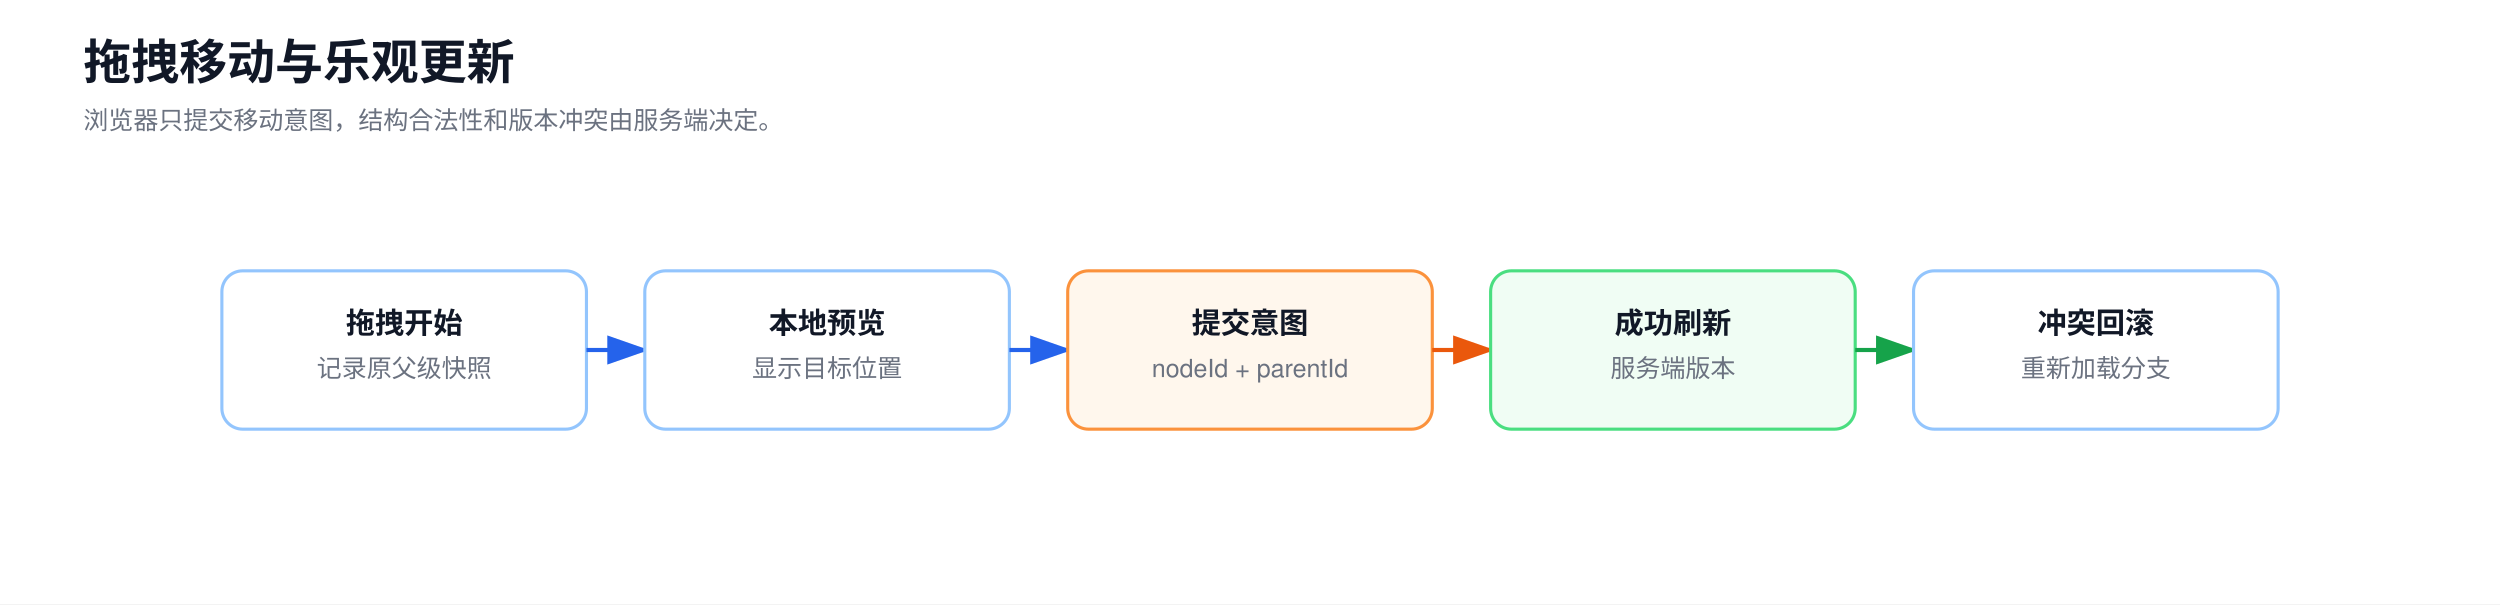
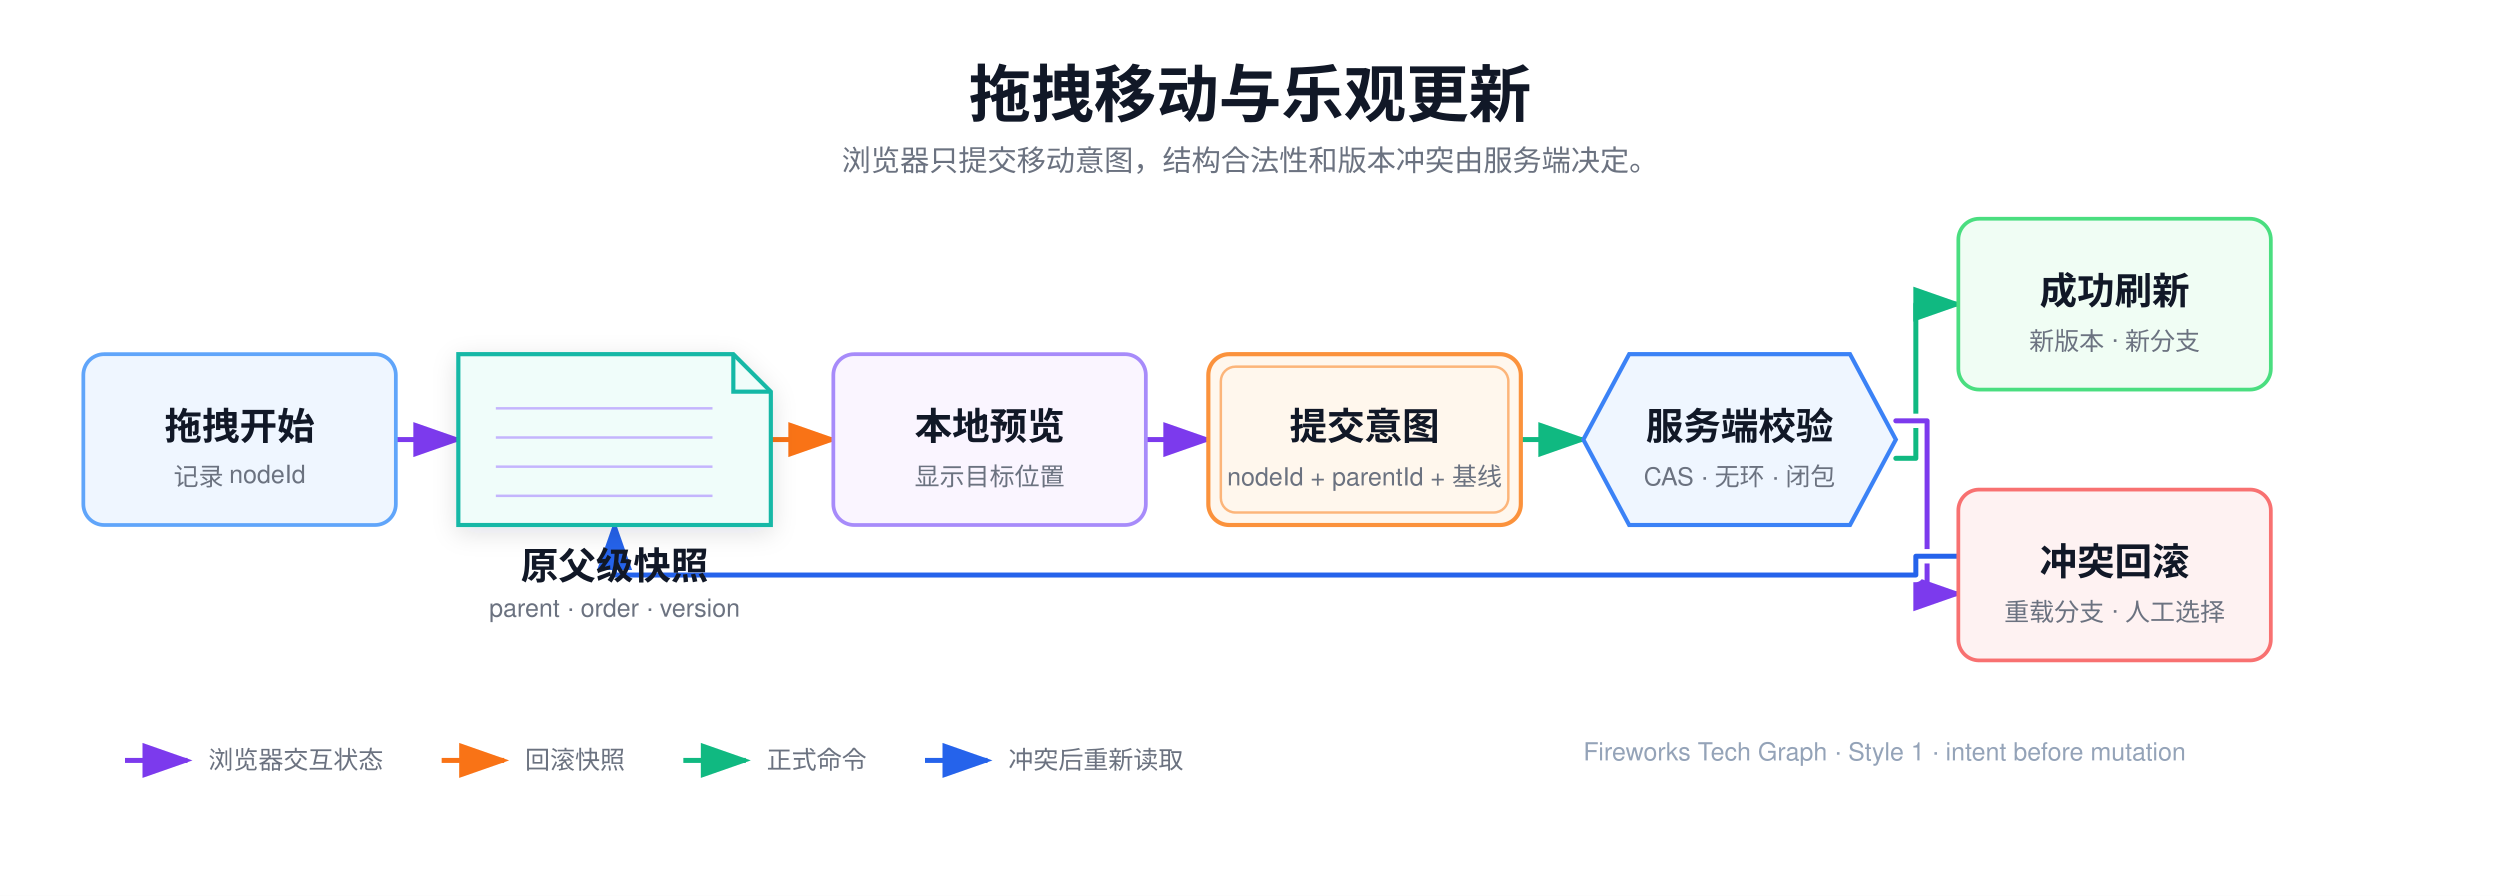
- <svg xmlns="http://www.w3.org/2000/svg" viewBox="0 0 1200 290" width="1200" height="290">
-   <style>text{font-family:'Helvetica Neue',Helvetica,Arial,'PingFang SC','Microsoft YaHei',sans-serif;fill:#111827} .muted{fill:#6b7280} .small{font-size:12px} .title{font-size:23px;font-weight:700} .node{font-size:14px;font-weight:600}</style>
+ <svg xmlns="http://www.w3.org/2000/svg" viewBox="0 0 1200 430" width="1200" height="430" data-generator="fireworks-tech-graph" data-schema-version="1" data-text-metrics="heuristic-v1" data-style-id="1" data-visual-theme="Flat Icon" data-diagram-type="flowchart" data-motion-scene="" data-semantic-profile="generic" data-semantic-valid="true" data-quality-profile="standard" data-max-bends-per-edge="12" data-max-total-bends="100" data-max-route-stretch="5.0" data-max-bridged-crossings="8" data-min-node-gap="0.0" data-min-container-gutter="0.0" data-min-label-clearance="2.0" data-min-segment-length="0.0">
  <defs>
-     <marker id="arrow-blue" markerWidth="10" markerHeight="7" refX="9" refY="3.5" orient="auto">
-       <polygon points="0 0,10 3.5,0 7" fill="#2563eb" />
+     <marker id="arrowA" markerWidth="10" markerHeight="7" refX="9" refY="3.5" orient="auto">
+       <polygon points="0 0, 10 3.5, 0 7" fill="#7c3aed" />
    </marker>
-     <marker id="arrow-purple" markerWidth="10" markerHeight="7" refX="9" refY="3.5" orient="auto">
-       <polygon points="0 0,10 3.5,0 7" fill="#9333ea" />
+     <marker id="arrowB" markerWidth="10" markerHeight="7" refX="9" refY="3.5" orient="auto">
+       <polygon points="0 0, 10 3.5, 0 7" fill="#10b981" />
    </marker>
-     <marker id="arrow-green" markerWidth="10" markerHeight="7" refX="9" refY="3.5" orient="auto">
-       <polygon points="0 0,10 3.5,0 7" fill="#16a34a" />
+     <marker id="arrowC" markerWidth="10" markerHeight="7" refX="9" refY="3.5" orient="auto">
+       <polygon points="0 0, 10 3.5, 0 7" fill="#2563eb" />
    </marker>
-     <marker id="arrow-orange" markerWidth="10" markerHeight="7" refX="9" refY="3.5" orient="auto">
-       <polygon points="0 0,10 3.5,0 7" fill="#ea580c" />
+     <marker id="arrowE" markerWidth="10" markerHeight="7" refX="9" refY="3.5" orient="auto">
+       <polygon points="0 0, 10 3.5, 0 7" fill="#f97316" />
    </marker>
-     <marker id="arrow-red" markerWidth="10" markerHeight="7" refX="9" refY="3.5" orient="auto">
-       <polygon points="0 0,10 3.5,0 7" fill="#dc2626" />
+     <marker id="arrowF" markerWidth="10" markerHeight="7" refX="9" refY="3.5" orient="auto">
+       <polygon points="0 0, 10 3.5, 0 7" fill="#7c3aed" />
    </marker>
-     <marker id="arrow-gray" markerWidth="10" markerHeight="7" refX="9" refY="3.5" orient="auto">
-       <polygon points="0 0,10 3.5,0 7" fill="#6b7280" />
+     <marker id="arrowG" markerWidth="10" markerHeight="7" refX="9" refY="3.5" orient="auto">
+       <polygon points="0 0, 10 3.5, 0 7" fill="#ef4444" />
    </marker>
+     <marker id="arrowH" markerWidth="10" markerHeight="7" refX="9" refY="3.5" orient="auto">
+       <polygon points="0 0, 10 3.5, 0 7" fill="#6b7280" />
+     </marker>
+     <filter id="shadowSoft" x="-20%" y="-20%" width="140%" height="160%">
+       <feDropShadow dx="0" dy="3" stdDeviation="6" flood-color="#0f172a" flood-opacity="0.12" />
+     </filter>
+     <filter id="shadowGlass" x="-20%" y="-20%" width="140%" height="160%">
+       <feDropShadow dx="0" dy="10" stdDeviation="16" flood-color="#020617" flood-opacity="0.28" />
+     </filter>
+     <style>
+     text { font-family: 'Helvetica Neue', Helvetica, Arial, 'PingFang SC', 'Microsoft YaHei', 'Microsoft JhengHei', 'SimHei', sans-serif; }
+     .title { font-size: 30px; font-weight: 700; fill: #111827; }
+     .subtitle { font-size: 14px; font-weight: 500; fill: #6b7280; }
+     .section { font-size: 13px; font-weight: 700; fill: #2563eb; letter-spacing: 1.4px; }
+     .section-sub { font-size: 12px; font-weight: 500; fill: #94a3b8; }
+     .node-title { font-weight: 700; fill: #111827; }
+     .node-sub { font-size: 12px; font-weight: 500; fill: #6b7280; }
+     .node-type { font-size: 12px; font-weight: 700; fill: #9ca3af; letter-spacing: 0.08em; }
+     .arrow-label { font-size: 12px; font-weight: 600; fill: #6b7280; }
+     .legend { font-size: 12px; font-weight: 500; fill: #6b7280; }
+     .footnote { font-size: 12px; font-weight: 500; fill: #94a3b8; }
+     .metric-label { font-size: 8.5px; font-weight: 700; fill: #94a3b8; text-transform: uppercase; }
+     .metric-value { font-size: 9.5px; font-weight: 700; fill: #111827; }
+     </style>
  </defs>
-   <rect width="1200" height="290" fill="#ffffff" />
-   <text x="40" y="38" class="title">拖拽移动与乐观更新</text>
-   <text x="40" y="62" class="small muted">浏览器只提交移动意图，结构合法性和版本冲突由服务端决定。</text>
-   <rect x="106.5" y="130" width="175" height="76" rx="10" fill="#ffffff" stroke="#93c5fd" stroke-width="1.5" />
-   <text x="194.0" y="160" text-anchor="middle" class="node">拖拽开始</text>
-   <text x="194.0" y="181" text-anchor="middle" class="small muted">记录原父级快照</text>
-   <line x1="281.5" y1="168" x2="309.5" y2="168" stroke="#2563eb" stroke-width="2" marker-end="url(#arrow-blue)" data-graph-role="edge" />
-   <rect x="309.5" y="130" width="175" height="76" rx="10" fill="#ffffff" stroke="#93c5fd" stroke-width="1.5" />
-   <text x="397.0" y="160" text-anchor="middle" class="node">本地预览</text>
-   <text x="397.0" y="181" text-anchor="middle" class="small muted">显示目标位置</text>
-   <line x1="484.5" y1="168" x2="512.5" y2="168" stroke="#2563eb" stroke-width="2" marker-end="url(#arrow-blue)" data-graph-role="edge" />
-   <rect x="512.5" y="130" width="175" height="76" rx="10" fill="#fff7ed" stroke="#fb923c" stroke-width="1.5" />
-   <text x="600.0" y="160" text-anchor="middle" class="node">提交意图</text>
-   <text x="600.0" y="181" text-anchor="middle" class="small muted">nodeId + parentId</text>
-   <line x1="687.5" y1="168" x2="715.5" y2="168" stroke="#ea580c" stroke-width="2" marker-end="url(#arrow-orange)" data-graph-role="edge" />
-   <rect x="715.5" y="130" width="175" height="76" rx="10" fill="#f0fdf4" stroke="#4ade80" stroke-width="1.5" />
-   <text x="803.0" y="160" text-anchor="middle" class="node">成功刷新</text>
-   <text x="803.0" y="181" text-anchor="middle" class="small muted">服务端版本</text>
-   <line x1="890.5" y1="168" x2="918.5" y2="168" stroke="#16a34a" stroke-width="2" marker-end="url(#arrow-green)" data-graph-role="edge" />
-   <rect x="918.5" y="130" width="175" height="76" rx="10" fill="#ffffff" stroke="#93c5fd" stroke-width="1.5" />
-   <text x="1006.0" y="160" text-anchor="middle" class="node">冲突回滚</text>
-   <text x="1006.0" y="181" text-anchor="middle" class="small muted">重新加载分支</text>
+   <rect data-graph-role="background" width="1200.0" height="430.0" fill="#ffffff" />
+   <text x="600.0" y="56" text-anchor="middle" class="title">拖拽移动与乐观更新</text>
+   <text x="600.0" y="82" text-anchor="middle" class="subtitle">浏览器只提交移动意图，结构合法性和版本冲突由服务端决定。</text>
+   <path id="start-snapshot" data-graph-role="edge" data-edge-id="start-snapshot" data-source="start" data-target="snapshot" data-edge-kind="flow" data-topic-id="" data-flow="control" data-motion-role="" data-motion-stage="" data-motion-order="" data-protocol="" data-via="" data-critical-path-id="" data-critical-hop="" data-critical-hops="" data-critical="false" data-bends="0" data-route-stretch="1.0" data-bridges="" d="M 190,211 L 220,211" fill="none" stroke="#7c3aed" stroke-width="2.4" stroke-linecap="round" stroke-linejoin="round" marker-end="url(#arrowA)" />
+   <path id="snapshot-preview" data-graph-role="edge" data-edge-id="snapshot-preview" data-source="snapshot" data-target="preview" data-edge-kind="flow" data-topic-id="" data-flow="data" data-motion-role="" data-motion-stage="" data-motion-order="" data-protocol="" data-via="" data-critical-path-id="" data-critical-hop="" data-critical-hops="" data-critical="false" data-bends="0" data-route-stretch="1.0" data-bridges="" d="M 370,211 L 400,211" fill="none" stroke="#f97316" stroke-width="2.4" stroke-linecap="round" stroke-linejoin="round" marker-end="url(#arrowE)" />
+   <path id="preview-intent" data-graph-role="edge" data-edge-id="preview-intent" data-source="preview" data-target="intent" data-edge-kind="flow" data-topic-id="" data-flow="control" data-motion-role="" data-motion-stage="" data-motion-order="" data-protocol="" data-via="" data-critical-path-id="" data-critical-hop="" data-critical-hops="" data-critical="false" data-bends="0" data-route-stretch="1.0" data-bridges="" d="M 550,211 L 580,211" fill="none" stroke="#7c3aed" stroke-width="2.4" stroke-linecap="round" stroke-linejoin="round" marker-end="url(#arrowA)" />
+   <path id="intent-server" data-graph-role="edge" data-edge-id="intent-server" data-source="intent" data-target="server" data-edge-kind="flow" data-topic-id="" data-flow="write" data-motion-role="" data-motion-stage="" data-motion-order="" data-protocol="" data-via="" data-critical-path-id="" data-critical-hop="" data-critical-hops="" data-critical="false" data-bends="0" data-route-stretch="1.0" data-bridges="" d="M 730,211 L 760,211" fill="none" stroke="#10b981" stroke-width="2.4" stroke-linecap="round" stroke-linejoin="round" marker-end="url(#arrowB)" />
+   <path id="server-success" data-graph-role="edge" data-edge-id="server-success" data-source="server" data-target="success" data-edge-kind="flow" data-topic-id="" data-flow="write" data-motion-role="" data-motion-stage="" data-motion-order="" data-protocol="" data-via="" data-critical-path-id="" data-critical-hop="" data-critical-hops="" data-critical="false" data-bends="2" data-route-stretch="1.0" data-bridges="" d="M 910,220 L 919.6,220 L 919.6,146 L 940,146" fill="none" stroke="#10b981" stroke-width="2.4" stroke-linecap="round" stroke-linejoin="round" marker-end="url(#arrowB)" />
+   <path id="server-conflict-bridge-mask" data-graph-role="bridge-mask" data-owner="server-conflict" d="M 910,202 L 925,202 L 925,285 L 940,285" fill="none" stroke="#ffffff" stroke-width="6.9" stroke-linecap="round" stroke-linejoin="round" />
+   <path id="server-conflict" data-graph-role="edge" data-edge-id="server-conflict" data-source="server" data-target="conflict" data-edge-kind="flow" data-topic-id="" data-flow="control" data-motion-role="" data-motion-stage="" data-motion-order="" data-protocol="" data-via="" data-critical-path-id="" data-critical-hop="" data-critical-hops="" data-critical="false" data-bends="2" data-route-stretch="1.0" data-bridges="919.6,202" d="M 910,202 L 925,202 L 925,285 L 940,285" fill="none" stroke="#7c3aed" stroke-width="2.4" stroke-linecap="round" stroke-linejoin="round" marker-end="url(#arrowA)" />
+   <path id="conflict-snapshot-bridge-mask" data-graph-role="bridge-mask" data-owner="conflict-snapshot" d="M 940,267 L 919.6,267 L 919.6,276 L 295,276 L 295,252" fill="none" stroke="#ffffff" stroke-width="6.9" stroke-linecap="round" stroke-linejoin="round" />
+   <path id="conflict-snapshot" data-graph-role="edge" data-edge-id="conflict-snapshot" data-source="conflict" data-target="snapshot" data-edge-kind="flow" data-topic-id="" data-flow="read" data-motion-role="" data-motion-stage="" data-motion-order="" data-protocol="" data-via="" data-critical-path-id="" data-critical-hop="" data-critical-hops="" data-critical="false" data-bends="3" data-route-stretch="1.027" data-bridges="925,267" d="M 940,267 L 919.6,267 L 919.6,276 L 295,276 L 295,252" fill="none" stroke="#2563eb" stroke-width="2.4" stroke-linecap="round" stroke-linejoin="round" marker-end="url(#arrowC)" />
+   <g id="node-start" data-graph-role="node" data-node-id="start" data-semantic-role="rect" data-motion-role="" data-motion-stage="" data-motion-order="" data-parent="" data-deployment-id="" data-topic-id="" data-span-id="" data-station-order="" data-status="" data-start-ms="" data-duration-ms="" data-parent-span="" data-graph-bounds="40,170,190,252">
+     <rect x="40.0" y="170.0" width="150.0" height="82.0" rx="10.0" fill="#eff6ff" stroke="#60a5fa" stroke-width="1.8" />
+     <text x="115.0" y="211.0" text-anchor="middle" class="node-title" font-size="18.0">拖拽开始</text>
+     <text x="115.0" y="233.0" text-anchor="middle" class="node-sub">记录 nodeId</text>
+   </g>
+   <g id="node-snapshot" data-graph-role="node" data-node-id="snapshot" data-semantic-role="document" data-motion-role="" data-motion-stage="" data-motion-order="" data-parent="" data-deployment-id="" data-topic-id="" data-span-id="" data-station-order="" data-status="" data-start-ms="" data-duration-ms="" data-parent-span="" data-graph-bounds="220,170,370,252">
+     <path d="M 220.0 170.0 L 352.0 170.0 L 370.0 188.0 L 370.0 252.0 L 220.0 252.0 Z" fill="#f0fdfa" stroke="#14b8a6" stroke-width="2.0" filter="url(#shadowSoft)" />
+     <path d="M 352.0 170.0 L 352.0 188.0 L 370.0 188.0" fill="none" stroke="#14b8a6" stroke-width="2.0" />
+     <line x1="238.0" y1="196.0" x2="342.0" y2="196.0" stroke="#c4b5fd" stroke-width="1.2" />
+     <line x1="238.0" y1="210.0" x2="342.0" y2="210.0" stroke="#c4b5fd" stroke-width="1.2" />
+     <line x1="238.0" y1="224.0" x2="342.0" y2="224.0" stroke="#c4b5fd" stroke-width="1.2" />
+     <line x1="238.0" y1="238.0" x2="342.0" y2="238.0" stroke="#c4b5fd" stroke-width="1.2" />
+     <text x="295.0" y="278.0" text-anchor="middle" class="node-title" font-size="18.0">原父级快照</text>
+     <text x="295.0" y="296.0" text-anchor="middle" class="node-sub">parent · order · version</text>
+   </g>
+   <g id="node-preview" data-graph-role="node" data-node-id="preview" data-semantic-role="rect" data-motion-role="" data-motion-stage="" data-motion-order="" data-parent="" data-deployment-id="" data-topic-id="" data-span-id="" data-station-order="" data-status="" data-start-ms="" data-duration-ms="" data-parent-span="" data-graph-bounds="400,170,550,252">
+     <rect x="400.0" y="170.0" width="150.0" height="82.0" rx="10.0" fill="#faf5ff" stroke="#a78bfa" stroke-width="1.8" />
+     <text x="475.0" y="211.0" text-anchor="middle" class="node-title" font-size="18.0">本地预览</text>
+     <text x="475.0" y="233.0" text-anchor="middle" class="node-sub">显示目标位置</text>
+   </g>
+   <g id="node-intent" data-graph-role="node" data-node-id="intent" data-semantic-role="double_rect" data-motion-role="" data-motion-stage="" data-motion-order="" data-parent="" data-deployment-id="" data-topic-id="" data-span-id="" data-station-order="" data-status="" data-start-ms="" data-duration-ms="" data-parent-span="" data-graph-bounds="580,170,730,252">
+     <rect x="580.0" y="170.0" width="150.0" height="82.0" rx="10.0" fill="#fff7ed" stroke="#fb923c" stroke-width="2.0" />
+     <rect x="586.0" y="176.0" width="138.0" height="70.0" rx="7.0" fill="none" stroke="#fb923c" stroke-width="1.2" opacity="0.65" />
+     <text x="655.0" y="211.0" text-anchor="middle" class="node-title" font-size="18.0">提交意图</text>
+     <text x="655.0" y="233.0" text-anchor="middle" class="node-sub">nodeId + parentId + 基线</text>
+   </g>
+   <g id="node-server" data-graph-role="node" data-node-id="server" data-semantic-role="hexagon" data-motion-role="" data-motion-stage="" data-motion-order="" data-parent="" data-deployment-id="" data-topic-id="" data-span-id="" data-station-order="" data-status="" data-start-ms="" data-duration-ms="" data-parent-span="" data-graph-bounds="760,170,910,252">
+     <path d="M 782.0 170.0 L 888.0 170.0 L 910.0 211.0 L 888.0 252.0 L 782.0 252.0 L 760.0 211.0 Z" fill="#eff6ff" stroke="#3b82f6" stroke-width="2.0" />
+     <text x="835.0" y="211.0" text-anchor="middle" class="node-title" font-size="18.0">服务端校验</text>
+     <text x="835.0" y="233.0" text-anchor="middle" class="node-sub">CAS · 无环 · 闭包</text>
+   </g>
+   <g id="node-success" data-graph-role="node" data-node-id="success" data-semantic-role="rect" data-motion-role="" data-motion-stage="" data-motion-order="" data-parent="" data-deployment-id="" data-topic-id="" data-span-id="" data-station-order="" data-status="" data-start-ms="" data-duration-ms="" data-parent-span="" data-graph-bounds="940,105,1090,187">
+     <rect x="940.0" y="105.0" width="150.0" height="82.0" rx="10.0" fill="#f0fdf4" stroke="#4ade80" stroke-width="1.8" />
+     <text x="1015.0" y="146.0" text-anchor="middle" class="node-title" font-size="18.0">成功刷新</text>
+     <text x="1015.0" y="168.0" text-anchor="middle" class="node-sub">新版本 · 新分支</text>
+   </g>
+   <g id="node-conflict" data-graph-role="node" data-node-id="conflict" data-semantic-role="rect" data-motion-role="" data-motion-stage="" data-motion-order="" data-parent="" data-deployment-id="" data-topic-id="" data-span-id="" data-station-order="" data-status="" data-start-ms="" data-duration-ms="" data-parent-span="" data-graph-bounds="940,235,1090,317">
+     <rect x="940.0" y="235.0" width="150.0" height="82.0" rx="10.0" fill="#fef2f2" stroke="#f87171" stroke-width="1.8" />
+     <text x="1015.0" y="276.0" text-anchor="middle" class="node-title" font-size="18.0">冲突回滚</text>
+     <text x="1015.0" y="298.0" text-anchor="middle" class="node-sub">重载分支 · 人工选择</text>
+   </g>
+   <g id="legend" data-graph-role="legend">
+     <rect id="legend-zone" data-graph-role="reserved" data-reserved-kind="legend" x="50" y="351" width="538" height="46" rx="10" fill="none" stroke="none" />
+     <line data-graph-role="decoration" x1="60.0" y1="365.0" x2="90.0" y2="365.0" stroke="#7c3aed" stroke-width="2.4" marker-end="url(#arrowA)" />
+     <text data-graph-role="decoration" x="100.0" y="369.0" class="legend">浏览器交互状态</text>
+     <line data-graph-role="decoration" x1="212.0" y1="365.0" x2="242.0" y2="365.0" stroke="#f97316" stroke-width="2.4" marker-end="url(#arrowE)" />
+     <text data-graph-role="decoration" x="252.0" y="369.0" class="legend">回滚快照</text>
+     <line data-graph-role="decoration" x1="328.0" y1="365.0" x2="358.0" y2="365.0" stroke="#10b981" stroke-width="2.4" marker-end="url(#arrowB)" />
+     <text data-graph-role="decoration" x="368.0" y="369.0" class="legend">正式命令</text>
+     <line data-graph-role="decoration" x1="444.0" y1="365.0" x2="474.0" y2="365.0" stroke="#2563eb" stroke-width="2.4" marker-end="url(#arrowC)" />
+     <text data-graph-role="decoration" x="484.0" y="369.0" class="legend">冲突后重新读取</text>
+   </g>
+   <g id="footer" data-graph-role="reserved" data-graph-bounds="760,353,1145,369">
+     <text x="760.0" y="365.0" class="footnote">Fireworks Tech Graph · Style 1 · intent before mutation</text>
+   </g>
</svg>
